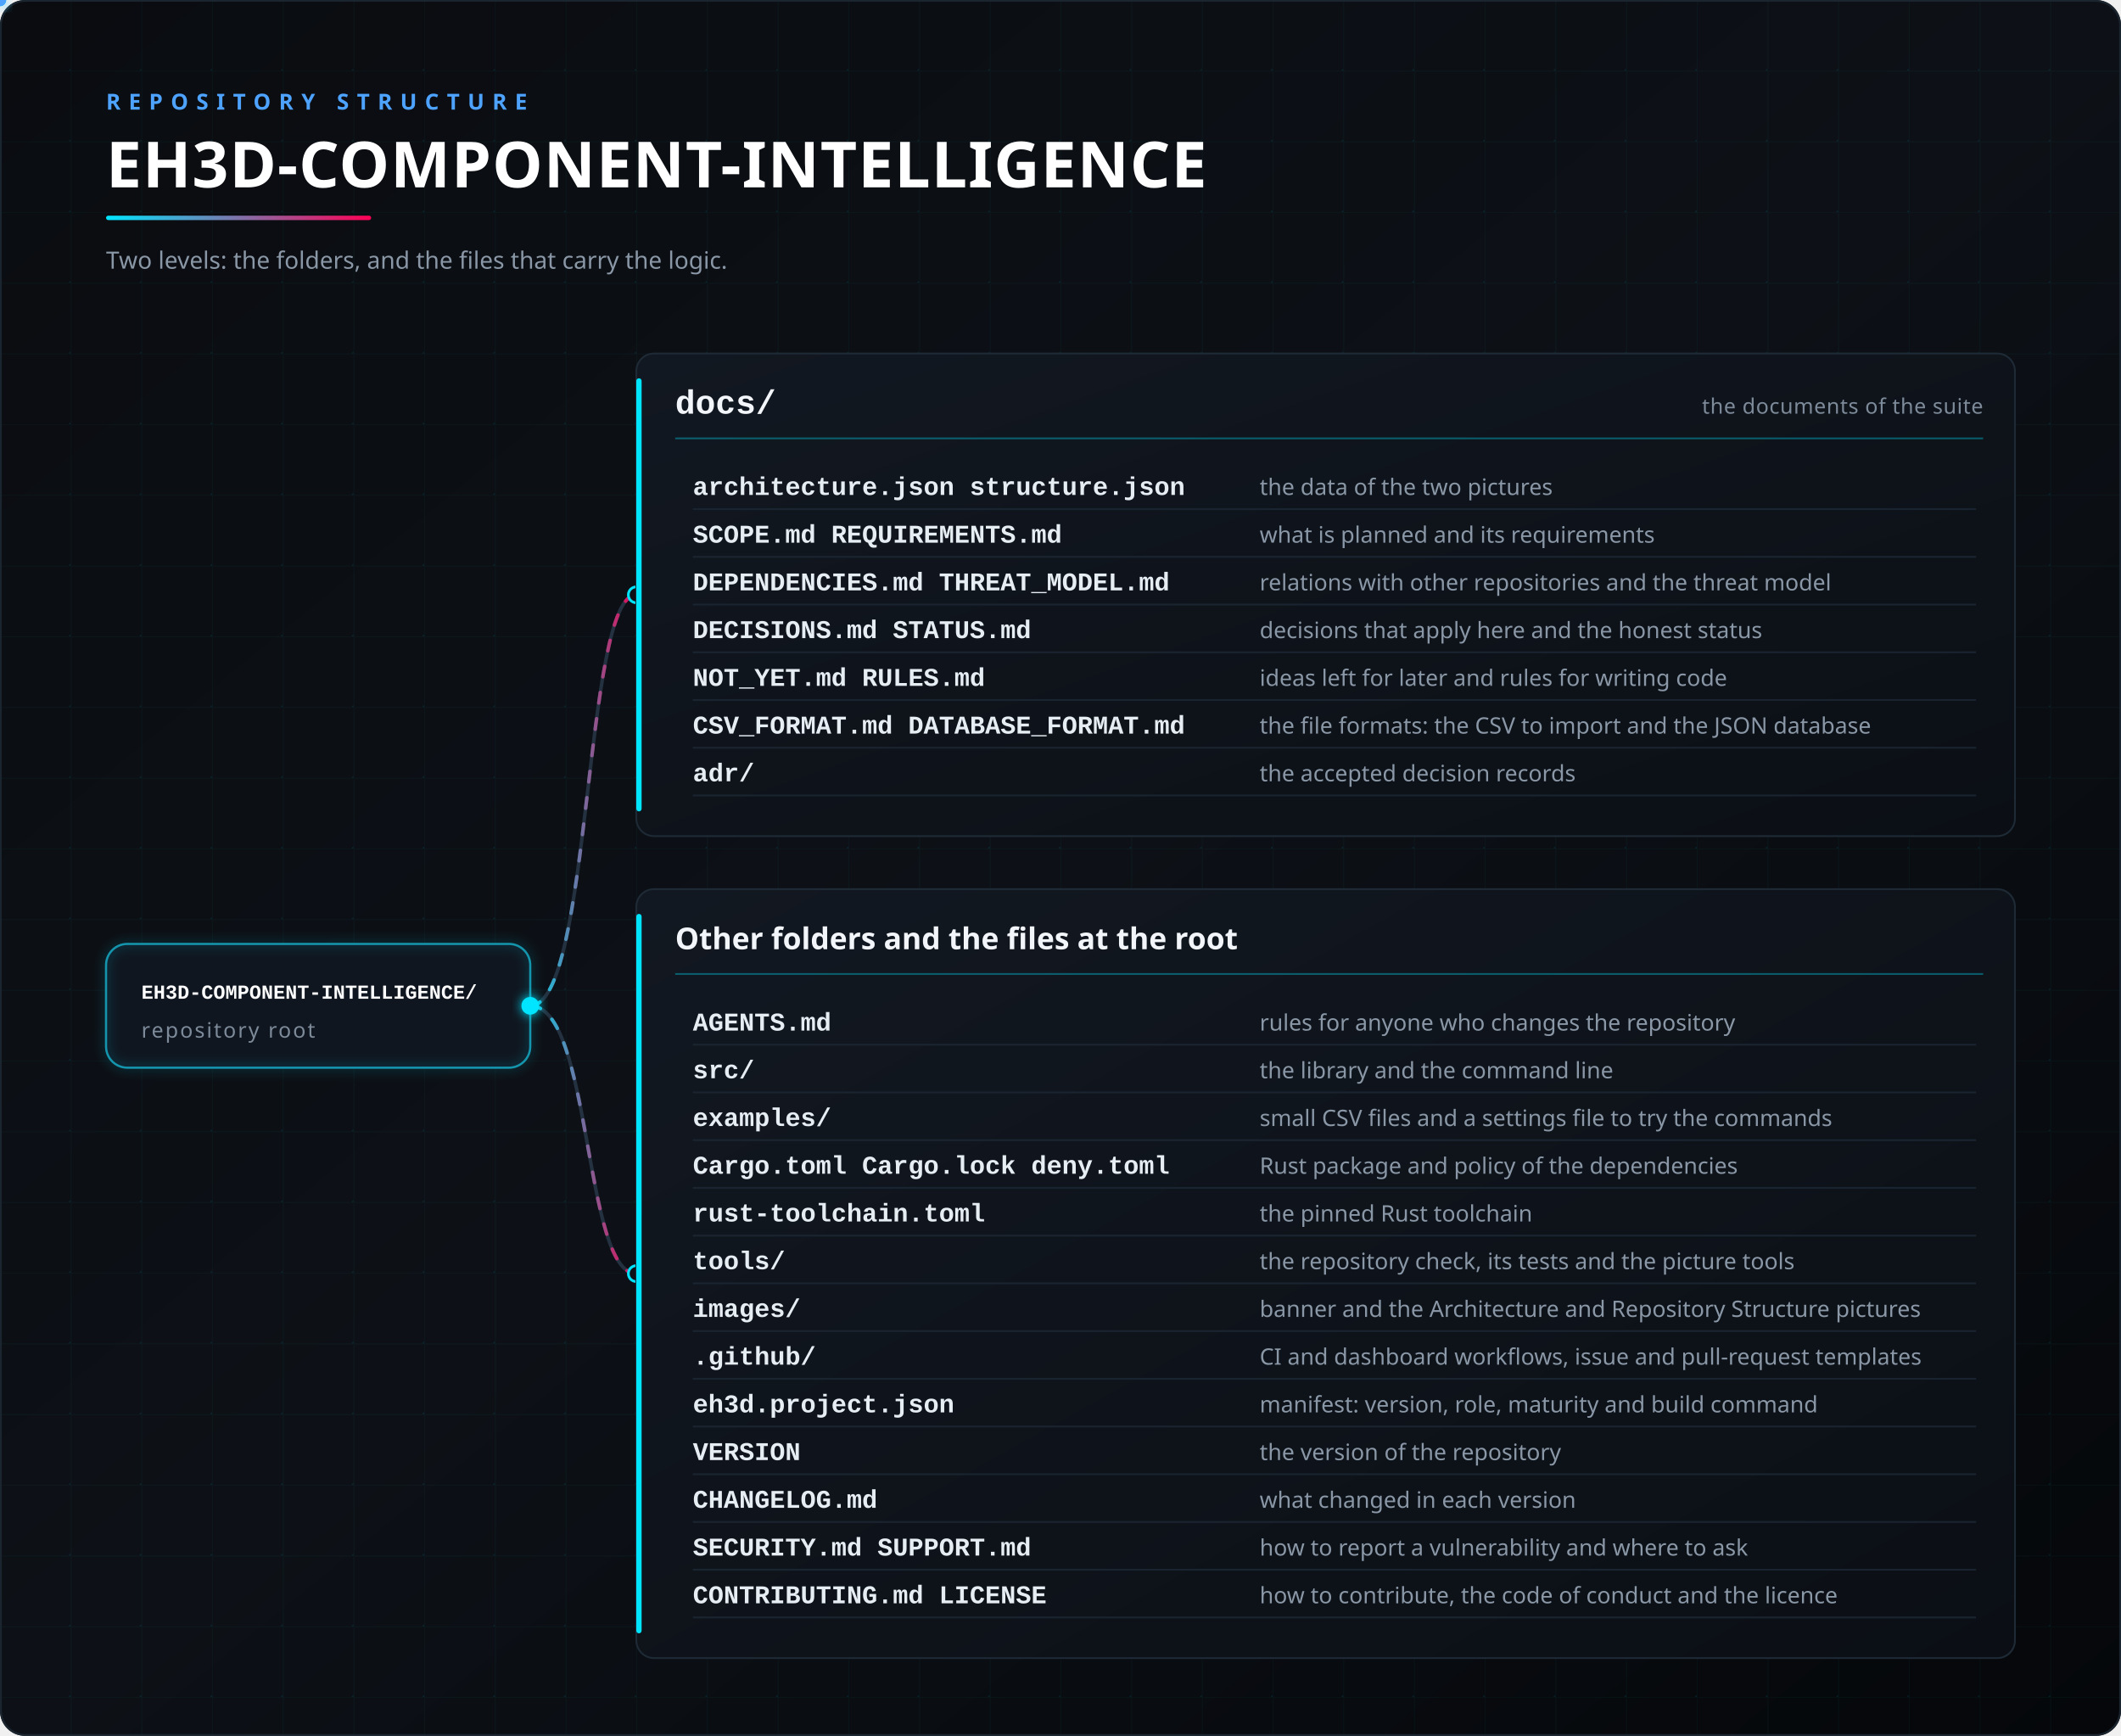
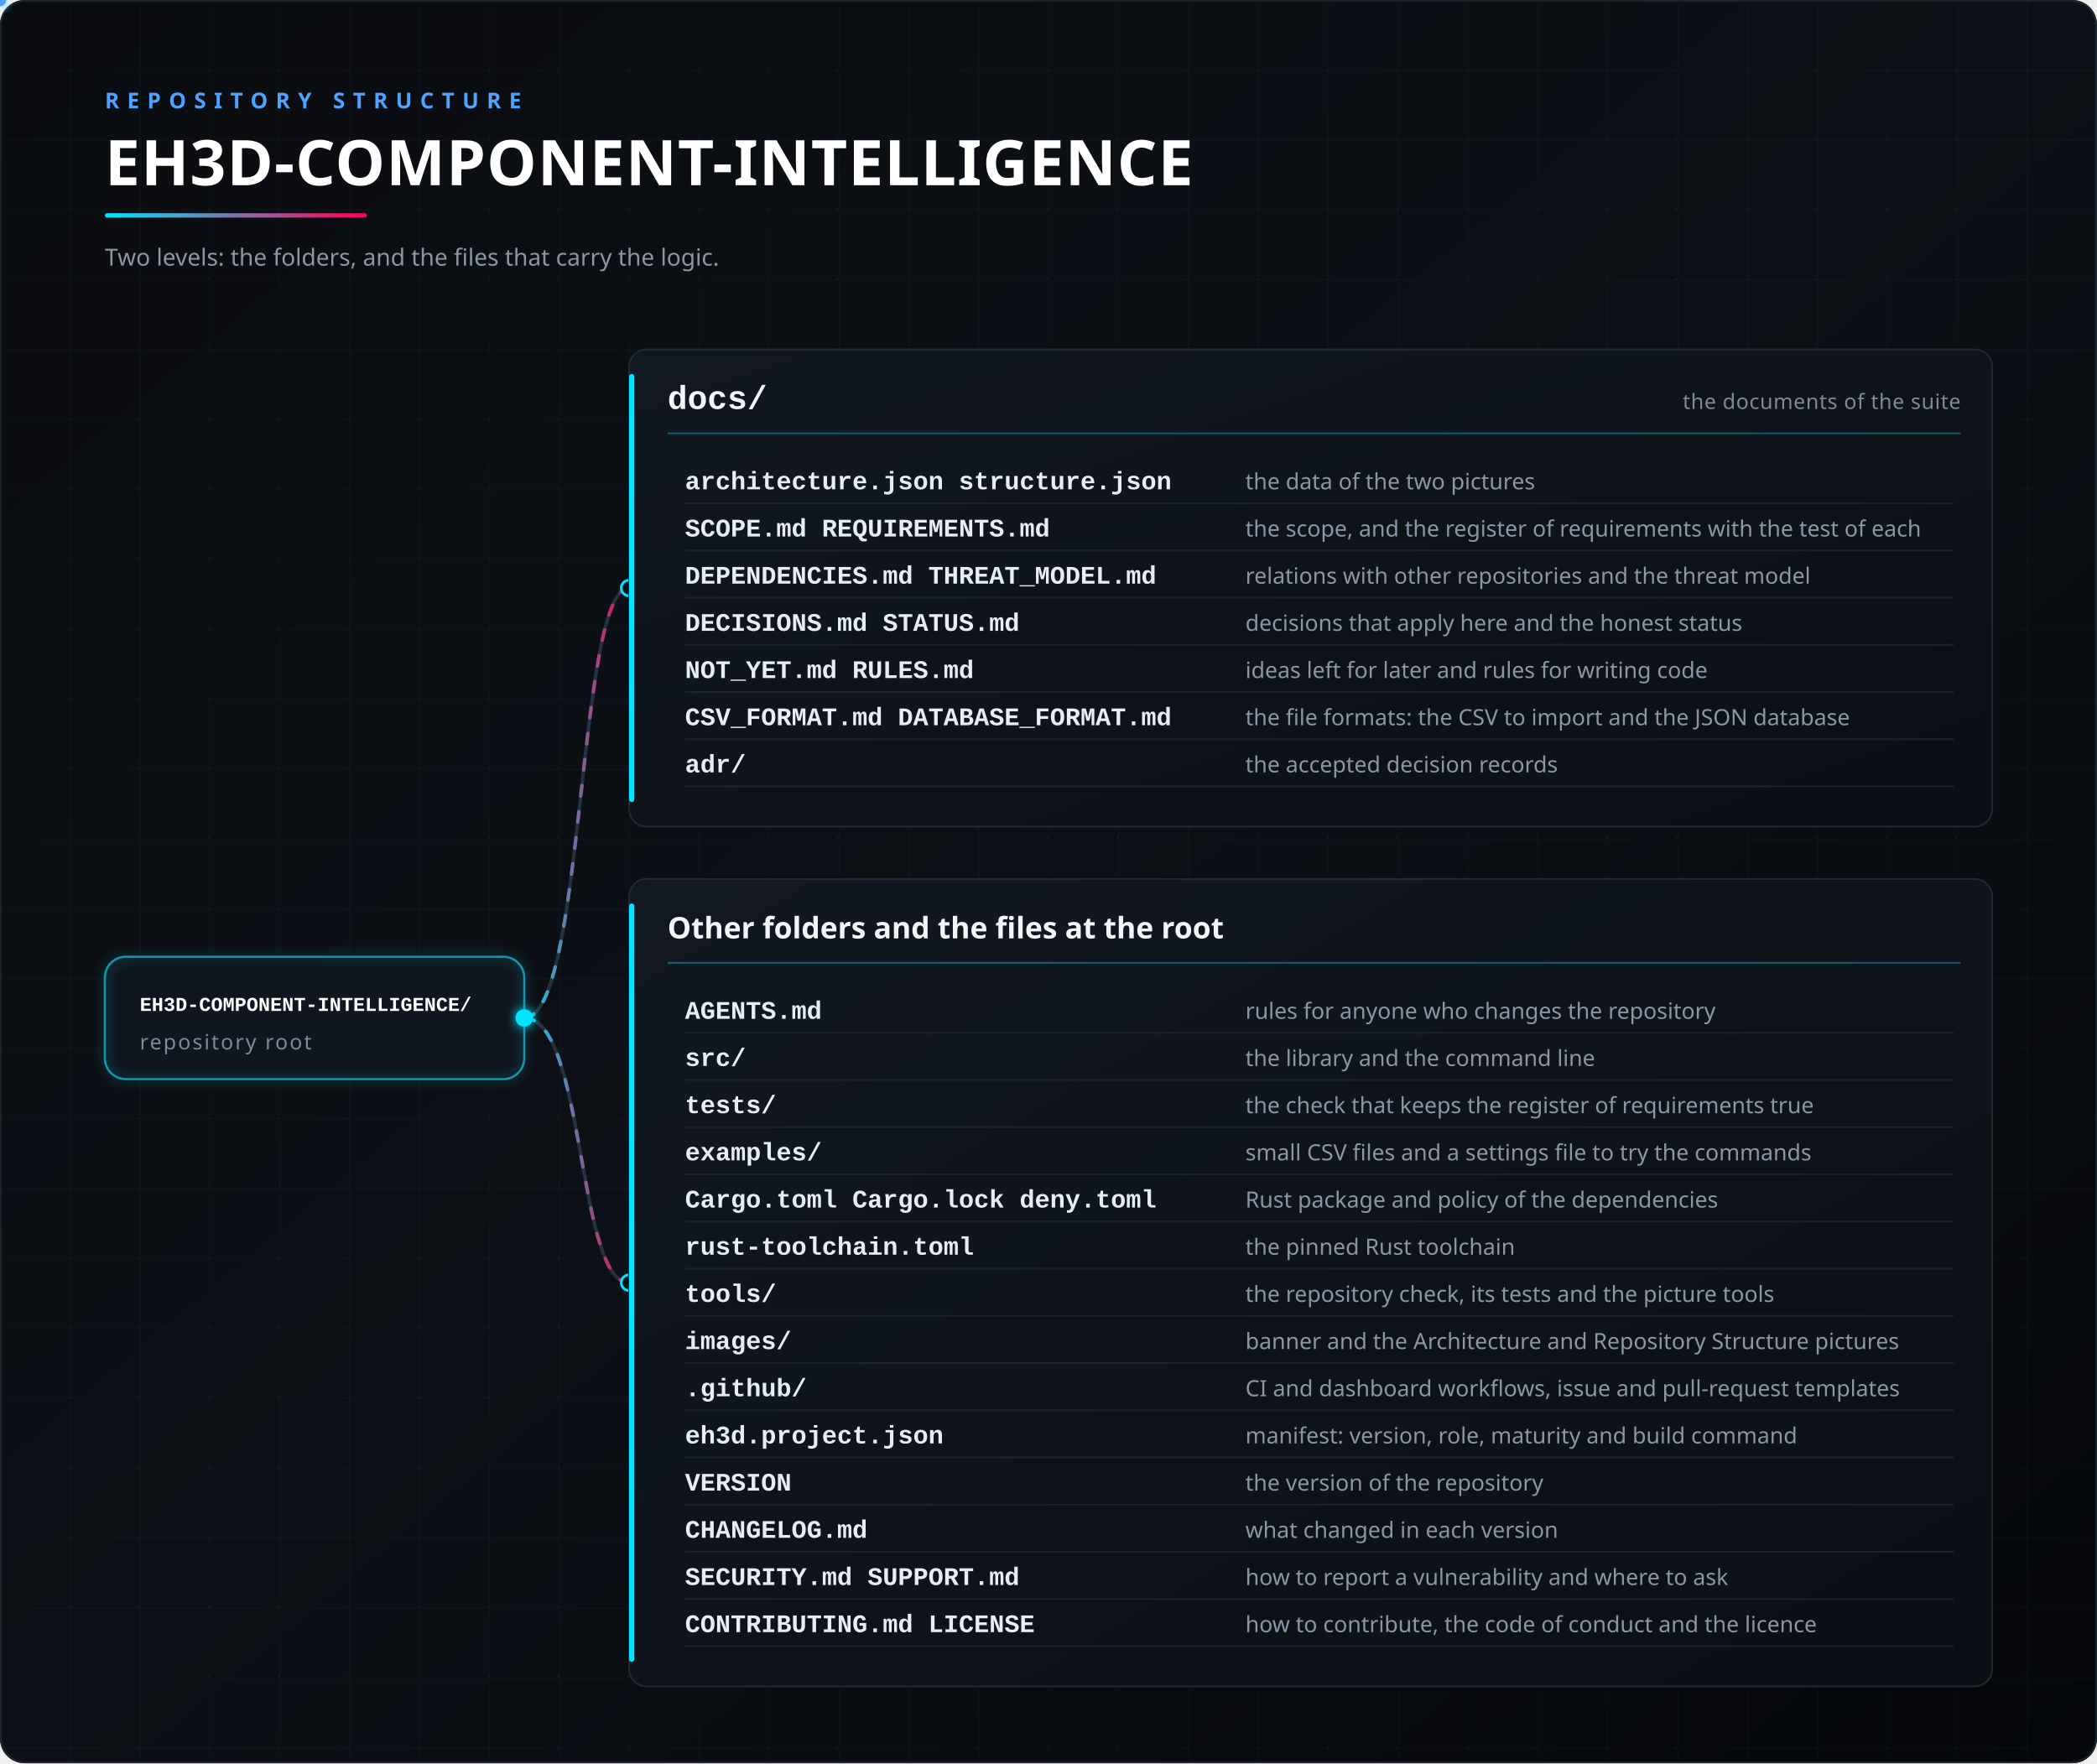
- <svg xmlns="http://www.w3.org/2000/svg" viewBox="0 0 1200 982" width="100%" role="img" aria-labelledby="t d">
+ <svg xmlns="http://www.w3.org/2000/svg" viewBox="0 0 1200 1009" width="100%" role="img" aria-labelledby="t d">
  <defs>
    <linearGradient id="bg" x1="0" y1="0" x2="1" y2="1">
      <stop offset="0" stop-color="#0A0C10" />
      <stop offset="0.5" stop-color="#0D1117" />
      <stop offset="1" stop-color="#05070A" />
    </linearGradient>
    <linearGradient id="card" x1="0" y1="0" x2="1" y2="1">
      <stop offset="0" stop-color="#121821" />
      <stop offset="1" stop-color="#0B0F15" />
    </linearGradient>
    <linearGradient id="line" x1="0" y1="0" x2="1" y2="0">
      <stop offset="0" stop-color="#00E5FF" />
      <stop offset="1" stop-color="#FF0055" />
    </linearGradient>
    <filter id="glow" x="-50%" y="-50%" width="200%" height="200%">
      <feGaussianBlur stdDeviation="3" result="b" />
      <feMerge>
        <feMergeNode in="b" />
        <feMergeNode in="SourceGraphic" />
      </feMerge>
    </filter>
    <pattern id="grid" width="40" height="40" patternUnits="userSpaceOnUse">
      <path d="M40 0H0V40" fill="none" stroke="#00E5FF" stroke-opacity="0.035" />
      <circle cx="40" cy="40" r="1" fill="#00E5FF" fill-opacity="0.09" />
    </pattern>
  </defs>
-   <rect width="1200" height="982" rx="14" fill="url(#bg)" />
-   <rect width="1200" height="982" rx="14" fill="url(#grid)" />
-   <rect x="0.5" y="0.5" width="1199" height="981" rx="14" fill="none" stroke="#1B2530" />
+   <rect width="1200" height="1009" rx="14" fill="url(#bg)" />
+   <rect width="1200" height="1009" rx="14" fill="url(#grid)" />
+   <rect x="0.5" y="0.5" width="1199" height="1008" rx="14" fill="none" stroke="#1B2530" />
  <text x="60" y="62" font-family="'Segoe UI','Noto Sans','Noto Sans CJK SC','Microsoft YaHei','Yu Gothic','Helvetica Neue',Helvetica,Arial,sans-serif" font-size="12.5" font-weight="600" fill="#4DA3FF" text-anchor="start" letter-spacing="4.5">REPOSITORY STRUCTURE</text>
  <text x="60" y="106" font-family="'Segoe UI','Noto Sans','Noto Sans CJK SC','Microsoft YaHei','Yu Gothic','Helvetica Neue',Helvetica,Arial,sans-serif" font-size="36" font-weight="700" fill="#FFFFFF" text-anchor="start" letter-spacing="0.5">EH3D-COMPONENT-INTELLIGENCE</text>
  <rect x="60" y="122" width="150" height="2.5" rx="1.25" fill="url(#line)">
    <animate attributeName="width" values="40;150;150" keyTimes="0;0.4;1" dur="3s" repeatCount="indefinite" />
  </rect>
  <text x="60" y="152" font-family="'Segoe UI','Noto Sans','Noto Sans CJK SC','Microsoft YaHei','Yu Gothic','Helvetica Neue',Helvetica,Arial,sans-serif" font-size="13.5" font-weight="400" fill="#8A97A6" text-anchor="start">Two levels: the folders, and the files that carry the logic.</text>
-   <path id="c0" d="M300,569 C335,569 330,336.5 360,336.5" fill="none" stroke="#243140" stroke-width="2" />
-   <path d="M300,569 C335,569 330,336.5 360,336.5" fill="none" stroke="url(#line)" stroke-width="2" stroke-linecap="round" stroke-dasharray="6 9" opacity="0.9">
+   <path id="c0" d="M300,582.5 C335,582.5 330,336.5 360,336.5" fill="none" stroke="#243140" stroke-width="2" />
+   <path d="M300,582.5 C335,582.5 330,336.5 360,336.5" fill="none" stroke="url(#line)" stroke-width="2" stroke-linecap="round" stroke-dasharray="6 9" opacity="0.9">
    <animate attributeName="stroke-dashoffset" from="0" to="-30" dur="1.6s" repeatCount="indefinite" />
  </path>
  <circle cx="360" cy="336.5" r="4.5" fill="#0D1117" stroke="#00E5FF" stroke-width="1.5" />
-   <path id="c1" d="M300,569 C335,569 330,720.5 360,720.5" fill="none" stroke="#243140" stroke-width="2" />
-   <path d="M300,569 C335,569 330,720.5 360,720.5" fill="none" stroke="url(#line)" stroke-width="2" stroke-linecap="round" stroke-dasharray="6 9" opacity="0.9">
+   <path id="c1" d="M300,582.5 C335,582.5 330,734 360,734" fill="none" stroke="#243140" stroke-width="2" />
+   <path d="M300,582.5 C335,582.5 330,734 360,734" fill="none" stroke="url(#line)" stroke-width="2" stroke-linecap="round" stroke-dasharray="6 9" opacity="0.9">
    <animate attributeName="stroke-dashoffset" from="0" to="-30" dur="1.6s" repeatCount="indefinite" />
  </path>
-   <circle cx="360" cy="720.5" r="4.5" fill="#0D1117" stroke="#00E5FF" stroke-width="1.5" />
+   <circle cx="360" cy="734" r="4.5" fill="#0D1117" stroke="#00E5FF" stroke-width="1.5" />
  <circle r="3.5" fill="#00E5FF" filter="url(#glow)">
    <animateMotion dur="3.4s" repeatCount="indefinite">
      <mpath href="#c0" />
    </animateMotion>
  </circle>
  <circle r="3.5" fill="#4DA3FF" filter="url(#glow)">
    <animateMotion dur="4.2s" repeatCount="indefinite">
      <mpath href="#c1" />
    </animateMotion>
  </circle>
-   <rect x="60" y="534" width="240" height="70" rx="12" fill="#0F1620" stroke="#2A3A4C" stroke-width="1.2" />
-   <rect x="60" y="534" width="240" height="70" rx="12" fill="none" stroke="#00E5FF" stroke-opacity="0.5" stroke-width="1.2" filter="url(#glow)">
+   <rect x="60" y="547.5" width="240" height="70" rx="12" fill="#0F1620" stroke="#2A3A4C" stroke-width="1.2" />
+   <rect x="60" y="547.5" width="240" height="70" rx="12" fill="none" stroke="#00E5FF" stroke-opacity="0.5" stroke-width="1.2" filter="url(#glow)">
    <animate attributeName="stroke-opacity" values="0.15;0.6;0.15" dur="3.6s" repeatCount="indefinite" />
  </rect>
-   <text x="80" y="565" font-family="'JetBrains Mono','Cascadia Code','SFMono-Regular',Consolas,'Liberation Mono',monospace" font-size="11.3" font-weight="700" fill="#FFFFFF" text-anchor="start">EH3D-COMPONENT-INTELLIGENCE/</text>
-   <text x="80" y="587" font-family="'Segoe UI','Noto Sans','Noto Sans CJK SC','Microsoft YaHei','Yu Gothic','Helvetica Neue',Helvetica,Arial,sans-serif" font-size="12" font-weight="400" fill="#7D8A99" text-anchor="start" letter-spacing="1">repository root</text>
-   <circle cx="300" cy="569" r="5" fill="#00E5FF" filter="url(#glow)" />
+   <text x="80" y="578.5" font-family="'JetBrains Mono','Cascadia Code','SFMono-Regular',Consolas,'Liberation Mono',monospace" font-size="11.3" font-weight="700" fill="#FFFFFF" text-anchor="start">EH3D-COMPONENT-INTELLIGENCE/</text>
+   <text x="80" y="600.5" font-family="'Segoe UI','Noto Sans','Noto Sans CJK SC','Microsoft YaHei','Yu Gothic','Helvetica Neue',Helvetica,Arial,sans-serif" font-size="12" font-weight="400" fill="#7D8A99" text-anchor="start" letter-spacing="1">repository root</text>
+   <circle cx="300" cy="582.5" r="5" fill="#00E5FF" filter="url(#glow)" />
  <rect x="360" y="200" width="780" height="273" rx="10" fill="url(#card)" stroke="#1E2A36" stroke-width="1" />
  <rect x="360" y="214" width="3" height="245" rx="1.5" fill="#00E5FF">
    <animate attributeName="opacity" values="0.55;1;0.55" dur="4s" begin="0s" repeatCount="indefinite" />
  </rect>
  <text x="382" y="234" font-family="'JetBrains Mono','Cascadia Code','SFMono-Regular',Consolas,'Liberation Mono',monospace" font-size="19" font-weight="700" fill="#F2F6FA" text-anchor="start">docs/</text>
  <text x="1122" y="234" font-family="'Segoe UI','Noto Sans','Noto Sans CJK SC','Microsoft YaHei','Yu Gothic','Helvetica Neue',Helvetica,Arial,sans-serif" font-size="12" font-weight="400" fill="#7D8A99" text-anchor="end" letter-spacing="0.3">the documents of the suite</text>
  <line x1="382" y1="248" x2="1122" y2="248" stroke="#00E5FF" stroke-opacity="0.35" stroke-width="1" />
  <text x="392" y="280" font-family="'JetBrains Mono','Cascadia Code','SFMono-Regular',Consolas,'Liberation Mono',monospace" font-size="14.5" font-weight="600" fill="#E6EDF3" text-anchor="start">architecture.json  structure.json</text>
  <text x="712.67" y="280" font-family="'Segoe UI','Noto Sans','Noto Sans CJK SC','Microsoft YaHei','Yu Gothic','Helvetica Neue',Helvetica,Arial,sans-serif" font-size="12.8" font-weight="400" fill="#8A97A6" text-anchor="start">the data of the two pictures</text>
  <line x1="392" y1="288" x2="1118" y2="288" stroke="#1A2430" stroke-width="1" />
  <text x="392" y="307" font-family="'JetBrains Mono','Cascadia Code','SFMono-Regular',Consolas,'Liberation Mono',monospace" font-size="14.5" font-weight="600" fill="#E6EDF3" text-anchor="start">SCOPE.md  REQUIREMENTS.md</text>
-   <text x="712.67" y="307" font-family="'Segoe UI','Noto Sans','Noto Sans CJK SC','Microsoft YaHei','Yu Gothic','Helvetica Neue',Helvetica,Arial,sans-serif" font-size="12.8" font-weight="400" fill="#8A97A6" text-anchor="start">what is planned and its requirements</text>
+   <text x="712.67" y="307" font-family="'Segoe UI','Noto Sans','Noto Sans CJK SC','Microsoft YaHei','Yu Gothic','Helvetica Neue',Helvetica,Arial,sans-serif" font-size="12.8" font-weight="400" fill="#8A97A6" text-anchor="start">the scope, and the register of requirements with the test of each</text>
  <line x1="392" y1="315" x2="1118" y2="315" stroke="#1A2430" stroke-width="1" />
  <text x="392" y="334" font-family="'JetBrains Mono','Cascadia Code','SFMono-Regular',Consolas,'Liberation Mono',monospace" font-size="14.5" font-weight="600" fill="#E6EDF3" text-anchor="start">DEPENDENCIES.md  THREAT_MODEL.md</text>
  <text x="712.67" y="334" font-family="'Segoe UI','Noto Sans','Noto Sans CJK SC','Microsoft YaHei','Yu Gothic','Helvetica Neue',Helvetica,Arial,sans-serif" font-size="12.8" font-weight="400" fill="#8A97A6" text-anchor="start">relations with other repositories and the threat model</text>
  <line x1="392" y1="342" x2="1118" y2="342" stroke="#1A2430" stroke-width="1" />
  <text x="392" y="361" font-family="'JetBrains Mono','Cascadia Code','SFMono-Regular',Consolas,'Liberation Mono',monospace" font-size="14.5" font-weight="600" fill="#E6EDF3" text-anchor="start">DECISIONS.md  STATUS.md</text>
  <text x="712.67" y="361" font-family="'Segoe UI','Noto Sans','Noto Sans CJK SC','Microsoft YaHei','Yu Gothic','Helvetica Neue',Helvetica,Arial,sans-serif" font-size="12.8" font-weight="400" fill="#8A97A6" text-anchor="start">decisions that apply here and the honest status</text>
  <line x1="392" y1="369" x2="1118" y2="369" stroke="#1A2430" stroke-width="1" />
  <text x="392" y="388" font-family="'JetBrains Mono','Cascadia Code','SFMono-Regular',Consolas,'Liberation Mono',monospace" font-size="14.5" font-weight="600" fill="#E6EDF3" text-anchor="start">NOT_YET.md  RULES.md</text>
  <text x="712.67" y="388" font-family="'Segoe UI','Noto Sans','Noto Sans CJK SC','Microsoft YaHei','Yu Gothic','Helvetica Neue',Helvetica,Arial,sans-serif" font-size="12.8" font-weight="400" fill="#8A97A6" text-anchor="start">ideas left for later and rules for writing code</text>
  <line x1="392" y1="396" x2="1118" y2="396" stroke="#1A2430" stroke-width="1" />
  <text x="392" y="415" font-family="'JetBrains Mono','Cascadia Code','SFMono-Regular',Consolas,'Liberation Mono',monospace" font-size="14.5" font-weight="600" fill="#E6EDF3" text-anchor="start">CSV_FORMAT.md  DATABASE_FORMAT.md</text>
  <text x="712.67" y="415" font-family="'Segoe UI','Noto Sans','Noto Sans CJK SC','Microsoft YaHei','Yu Gothic','Helvetica Neue',Helvetica,Arial,sans-serif" font-size="12.8" font-weight="400" fill="#8A97A6" text-anchor="start">the file formats: the CSV to import and the JSON database</text>
  <line x1="392" y1="423" x2="1118" y2="423" stroke="#1A2430" stroke-width="1" />
  <text x="392" y="442" font-family="'JetBrains Mono','Cascadia Code','SFMono-Regular',Consolas,'Liberation Mono',monospace" font-size="14.5" font-weight="600" fill="#E6EDF3" text-anchor="start">adr/</text>
  <text x="712.67" y="442" font-family="'Segoe UI','Noto Sans','Noto Sans CJK SC','Microsoft YaHei','Yu Gothic','Helvetica Neue',Helvetica,Arial,sans-serif" font-size="12.8" font-weight="400" fill="#8A97A6" text-anchor="start">the accepted decision records</text>
  <line x1="392" y1="450" x2="1118" y2="450" stroke="#1A2430" stroke-width="1" />
-   <rect x="360" y="503" width="780" height="435" rx="10" fill="url(#card)" stroke="#1E2A36" stroke-width="1" />
-   <rect x="360" y="517" width="3" height="407" rx="1.5" fill="#00E5FF">
+   <rect x="360" y="503" width="780" height="462" rx="10" fill="url(#card)" stroke="#1E2A36" stroke-width="1" />
+   <rect x="360" y="517" width="3" height="434" rx="1.5" fill="#00E5FF">
    <animate attributeName="opacity" values="0.55;1;0.55" dur="4s" begin="0.6s" repeatCount="indefinite" />
  </rect>
  <text x="382" y="537" font-family="'Segoe UI','Noto Sans','Noto Sans CJK SC','Microsoft YaHei','Yu Gothic','Helvetica Neue',Helvetica,Arial,sans-serif" font-size="17" font-weight="700" fill="#F2F6FA" text-anchor="start">Other folders and the files at the root</text>
  <line x1="382" y1="551" x2="1122" y2="551" stroke="#00E5FF" stroke-opacity="0.35" stroke-width="1" />
  <text x="392" y="583" font-family="'JetBrains Mono','Cascadia Code','SFMono-Regular',Consolas,'Liberation Mono',monospace" font-size="14.5" font-weight="600" fill="#E6EDF3" text-anchor="start">AGENTS.md</text>
  <text x="712.67" y="583" font-family="'Segoe UI','Noto Sans','Noto Sans CJK SC','Microsoft YaHei','Yu Gothic','Helvetica Neue',Helvetica,Arial,sans-serif" font-size="12.8" font-weight="400" fill="#8A97A6" text-anchor="start">rules for anyone who changes the repository</text>
  <line x1="392" y1="591" x2="1118" y2="591" stroke="#1A2430" stroke-width="1" />
  <text x="392" y="610" font-family="'JetBrains Mono','Cascadia Code','SFMono-Regular',Consolas,'Liberation Mono',monospace" font-size="14.5" font-weight="600" fill="#E6EDF3" text-anchor="start">src/</text>
  <text x="712.67" y="610" font-family="'Segoe UI','Noto Sans','Noto Sans CJK SC','Microsoft YaHei','Yu Gothic','Helvetica Neue',Helvetica,Arial,sans-serif" font-size="12.8" font-weight="400" fill="#8A97A6" text-anchor="start">the library and the command line</text>
  <line x1="392" y1="618" x2="1118" y2="618" stroke="#1A2430" stroke-width="1" />
-   <text x="392" y="637" font-family="'JetBrains Mono','Cascadia Code','SFMono-Regular',Consolas,'Liberation Mono',monospace" font-size="14.5" font-weight="600" fill="#E6EDF3" text-anchor="start">examples/</text>
-   <text x="712.67" y="637" font-family="'Segoe UI','Noto Sans','Noto Sans CJK SC','Microsoft YaHei','Yu Gothic','Helvetica Neue',Helvetica,Arial,sans-serif" font-size="12.8" font-weight="400" fill="#8A97A6" text-anchor="start">small CSV files and a settings file to try the commands</text>
+   <text x="392" y="637" font-family="'JetBrains Mono','Cascadia Code','SFMono-Regular',Consolas,'Liberation Mono',monospace" font-size="14.5" font-weight="600" fill="#E6EDF3" text-anchor="start">tests/</text>
+   <text x="712.67" y="637" font-family="'Segoe UI','Noto Sans','Noto Sans CJK SC','Microsoft YaHei','Yu Gothic','Helvetica Neue',Helvetica,Arial,sans-serif" font-size="12.8" font-weight="400" fill="#8A97A6" text-anchor="start">the check that keeps the register of requirements true</text>
  <line x1="392" y1="645" x2="1118" y2="645" stroke="#1A2430" stroke-width="1" />
-   <text x="392" y="664" font-family="'JetBrains Mono','Cascadia Code','SFMono-Regular',Consolas,'Liberation Mono',monospace" font-size="14.5" font-weight="600" fill="#E6EDF3" text-anchor="start">Cargo.toml  Cargo.lock  deny.toml</text>
-   <text x="712.67" y="664" font-family="'Segoe UI','Noto Sans','Noto Sans CJK SC','Microsoft YaHei','Yu Gothic','Helvetica Neue',Helvetica,Arial,sans-serif" font-size="12.8" font-weight="400" fill="#8A97A6" text-anchor="start">Rust package and policy of the dependencies</text>
+   <text x="392" y="664" font-family="'JetBrains Mono','Cascadia Code','SFMono-Regular',Consolas,'Liberation Mono',monospace" font-size="14.5" font-weight="600" fill="#E6EDF3" text-anchor="start">examples/</text>
+   <text x="712.67" y="664" font-family="'Segoe UI','Noto Sans','Noto Sans CJK SC','Microsoft YaHei','Yu Gothic','Helvetica Neue',Helvetica,Arial,sans-serif" font-size="12.8" font-weight="400" fill="#8A97A6" text-anchor="start">small CSV files and a settings file to try the commands</text>
  <line x1="392" y1="672" x2="1118" y2="672" stroke="#1A2430" stroke-width="1" />
-   <text x="392" y="691" font-family="'JetBrains Mono','Cascadia Code','SFMono-Regular',Consolas,'Liberation Mono',monospace" font-size="14.5" font-weight="600" fill="#E6EDF3" text-anchor="start">rust-toolchain.toml</text>
-   <text x="712.67" y="691" font-family="'Segoe UI','Noto Sans','Noto Sans CJK SC','Microsoft YaHei','Yu Gothic','Helvetica Neue',Helvetica,Arial,sans-serif" font-size="12.8" font-weight="400" fill="#8A97A6" text-anchor="start">the pinned Rust toolchain</text>
+   <text x="392" y="691" font-family="'JetBrains Mono','Cascadia Code','SFMono-Regular',Consolas,'Liberation Mono',monospace" font-size="14.5" font-weight="600" fill="#E6EDF3" text-anchor="start">Cargo.toml  Cargo.lock  deny.toml</text>
+   <text x="712.67" y="691" font-family="'Segoe UI','Noto Sans','Noto Sans CJK SC','Microsoft YaHei','Yu Gothic','Helvetica Neue',Helvetica,Arial,sans-serif" font-size="12.8" font-weight="400" fill="#8A97A6" text-anchor="start">Rust package and policy of the dependencies</text>
  <line x1="392" y1="699" x2="1118" y2="699" stroke="#1A2430" stroke-width="1" />
-   <text x="392" y="718" font-family="'JetBrains Mono','Cascadia Code','SFMono-Regular',Consolas,'Liberation Mono',monospace" font-size="14.5" font-weight="600" fill="#E6EDF3" text-anchor="start">tools/</text>
-   <text x="712.67" y="718" font-family="'Segoe UI','Noto Sans','Noto Sans CJK SC','Microsoft YaHei','Yu Gothic','Helvetica Neue',Helvetica,Arial,sans-serif" font-size="12.8" font-weight="400" fill="#8A97A6" text-anchor="start">the repository check, its tests and the picture tools</text>
+   <text x="392" y="718" font-family="'JetBrains Mono','Cascadia Code','SFMono-Regular',Consolas,'Liberation Mono',monospace" font-size="14.5" font-weight="600" fill="#E6EDF3" text-anchor="start">rust-toolchain.toml</text>
+   <text x="712.67" y="718" font-family="'Segoe UI','Noto Sans','Noto Sans CJK SC','Microsoft YaHei','Yu Gothic','Helvetica Neue',Helvetica,Arial,sans-serif" font-size="12.8" font-weight="400" fill="#8A97A6" text-anchor="start">the pinned Rust toolchain</text>
  <line x1="392" y1="726" x2="1118" y2="726" stroke="#1A2430" stroke-width="1" />
-   <text x="392" y="745" font-family="'JetBrains Mono','Cascadia Code','SFMono-Regular',Consolas,'Liberation Mono',monospace" font-size="14.5" font-weight="600" fill="#E6EDF3" text-anchor="start">images/</text>
-   <text x="712.67" y="745" font-family="'Segoe UI','Noto Sans','Noto Sans CJK SC','Microsoft YaHei','Yu Gothic','Helvetica Neue',Helvetica,Arial,sans-serif" font-size="12.8" font-weight="400" fill="#8A97A6" text-anchor="start">banner and the Architecture and Repository Structure pictures</text>
+   <text x="392" y="745" font-family="'JetBrains Mono','Cascadia Code','SFMono-Regular',Consolas,'Liberation Mono',monospace" font-size="14.5" font-weight="600" fill="#E6EDF3" text-anchor="start">tools/</text>
+   <text x="712.67" y="745" font-family="'Segoe UI','Noto Sans','Noto Sans CJK SC','Microsoft YaHei','Yu Gothic','Helvetica Neue',Helvetica,Arial,sans-serif" font-size="12.8" font-weight="400" fill="#8A97A6" text-anchor="start">the repository check, its tests and the picture tools</text>
  <line x1="392" y1="753" x2="1118" y2="753" stroke="#1A2430" stroke-width="1" />
-   <text x="392" y="772" font-family="'JetBrains Mono','Cascadia Code','SFMono-Regular',Consolas,'Liberation Mono',monospace" font-size="14.5" font-weight="600" fill="#E6EDF3" text-anchor="start">.github/</text>
-   <text x="712.67" y="772" font-family="'Segoe UI','Noto Sans','Noto Sans CJK SC','Microsoft YaHei','Yu Gothic','Helvetica Neue',Helvetica,Arial,sans-serif" font-size="12.8" font-weight="400" fill="#8A97A6" text-anchor="start">CI and dashboard workflows, issue and pull-request templates</text>
+   <text x="392" y="772" font-family="'JetBrains Mono','Cascadia Code','SFMono-Regular',Consolas,'Liberation Mono',monospace" font-size="14.5" font-weight="600" fill="#E6EDF3" text-anchor="start">images/</text>
+   <text x="712.67" y="772" font-family="'Segoe UI','Noto Sans','Noto Sans CJK SC','Microsoft YaHei','Yu Gothic','Helvetica Neue',Helvetica,Arial,sans-serif" font-size="12.8" font-weight="400" fill="#8A97A6" text-anchor="start">banner and the Architecture and Repository Structure pictures</text>
  <line x1="392" y1="780" x2="1118" y2="780" stroke="#1A2430" stroke-width="1" />
-   <text x="392" y="799" font-family="'JetBrains Mono','Cascadia Code','SFMono-Regular',Consolas,'Liberation Mono',monospace" font-size="14.5" font-weight="600" fill="#E6EDF3" text-anchor="start">eh3d.project.json</text>
-   <text x="712.67" y="799" font-family="'Segoe UI','Noto Sans','Noto Sans CJK SC','Microsoft YaHei','Yu Gothic','Helvetica Neue',Helvetica,Arial,sans-serif" font-size="12.8" font-weight="400" fill="#8A97A6" text-anchor="start">manifest: version, role, maturity and build command</text>
+   <text x="392" y="799" font-family="'JetBrains Mono','Cascadia Code','SFMono-Regular',Consolas,'Liberation Mono',monospace" font-size="14.5" font-weight="600" fill="#E6EDF3" text-anchor="start">.github/</text>
+   <text x="712.67" y="799" font-family="'Segoe UI','Noto Sans','Noto Sans CJK SC','Microsoft YaHei','Yu Gothic','Helvetica Neue',Helvetica,Arial,sans-serif" font-size="12.8" font-weight="400" fill="#8A97A6" text-anchor="start">CI and dashboard workflows, issue and pull-request templates</text>
  <line x1="392" y1="807" x2="1118" y2="807" stroke="#1A2430" stroke-width="1" />
-   <text x="392" y="826" font-family="'JetBrains Mono','Cascadia Code','SFMono-Regular',Consolas,'Liberation Mono',monospace" font-size="14.5" font-weight="600" fill="#E6EDF3" text-anchor="start">VERSION</text>
-   <text x="712.67" y="826" font-family="'Segoe UI','Noto Sans','Noto Sans CJK SC','Microsoft YaHei','Yu Gothic','Helvetica Neue',Helvetica,Arial,sans-serif" font-size="12.8" font-weight="400" fill="#8A97A6" text-anchor="start">the version of the repository</text>
+   <text x="392" y="826" font-family="'JetBrains Mono','Cascadia Code','SFMono-Regular',Consolas,'Liberation Mono',monospace" font-size="14.5" font-weight="600" fill="#E6EDF3" text-anchor="start">eh3d.project.json</text>
+   <text x="712.67" y="826" font-family="'Segoe UI','Noto Sans','Noto Sans CJK SC','Microsoft YaHei','Yu Gothic','Helvetica Neue',Helvetica,Arial,sans-serif" font-size="12.8" font-weight="400" fill="#8A97A6" text-anchor="start">manifest: version, role, maturity and build command</text>
  <line x1="392" y1="834" x2="1118" y2="834" stroke="#1A2430" stroke-width="1" />
-   <text x="392" y="853" font-family="'JetBrains Mono','Cascadia Code','SFMono-Regular',Consolas,'Liberation Mono',monospace" font-size="14.5" font-weight="600" fill="#E6EDF3" text-anchor="start">CHANGELOG.md</text>
-   <text x="712.67" y="853" font-family="'Segoe UI','Noto Sans','Noto Sans CJK SC','Microsoft YaHei','Yu Gothic','Helvetica Neue',Helvetica,Arial,sans-serif" font-size="12.8" font-weight="400" fill="#8A97A6" text-anchor="start">what changed in each version</text>
+   <text x="392" y="853" font-family="'JetBrains Mono','Cascadia Code','SFMono-Regular',Consolas,'Liberation Mono',monospace" font-size="14.5" font-weight="600" fill="#E6EDF3" text-anchor="start">VERSION</text>
+   <text x="712.67" y="853" font-family="'Segoe UI','Noto Sans','Noto Sans CJK SC','Microsoft YaHei','Yu Gothic','Helvetica Neue',Helvetica,Arial,sans-serif" font-size="12.8" font-weight="400" fill="#8A97A6" text-anchor="start">the version of the repository</text>
  <line x1="392" y1="861" x2="1118" y2="861" stroke="#1A2430" stroke-width="1" />
-   <text x="392" y="880" font-family="'JetBrains Mono','Cascadia Code','SFMono-Regular',Consolas,'Liberation Mono',monospace" font-size="14.5" font-weight="600" fill="#E6EDF3" text-anchor="start">SECURITY.md  SUPPORT.md</text>
-   <text x="712.67" y="880" font-family="'Segoe UI','Noto Sans','Noto Sans CJK SC','Microsoft YaHei','Yu Gothic','Helvetica Neue',Helvetica,Arial,sans-serif" font-size="12.8" font-weight="400" fill="#8A97A6" text-anchor="start">how to report a vulnerability and where to ask</text>
+   <text x="392" y="880" font-family="'JetBrains Mono','Cascadia Code','SFMono-Regular',Consolas,'Liberation Mono',monospace" font-size="14.5" font-weight="600" fill="#E6EDF3" text-anchor="start">CHANGELOG.md</text>
+   <text x="712.67" y="880" font-family="'Segoe UI','Noto Sans','Noto Sans CJK SC','Microsoft YaHei','Yu Gothic','Helvetica Neue',Helvetica,Arial,sans-serif" font-size="12.8" font-weight="400" fill="#8A97A6" text-anchor="start">what changed in each version</text>
  <line x1="392" y1="888" x2="1118" y2="888" stroke="#1A2430" stroke-width="1" />
-   <text x="392" y="907" font-family="'JetBrains Mono','Cascadia Code','SFMono-Regular',Consolas,'Liberation Mono',monospace" font-size="14.5" font-weight="600" fill="#E6EDF3" text-anchor="start">CONTRIBUTING.md  LICENSE</text>
-   <text x="712.67" y="907" font-family="'Segoe UI','Noto Sans','Noto Sans CJK SC','Microsoft YaHei','Yu Gothic','Helvetica Neue',Helvetica,Arial,sans-serif" font-size="12.8" font-weight="400" fill="#8A97A6" text-anchor="start">how to contribute, the code of conduct and the licence</text>
+   <text x="392" y="907" font-family="'JetBrains Mono','Cascadia Code','SFMono-Regular',Consolas,'Liberation Mono',monospace" font-size="14.5" font-weight="600" fill="#E6EDF3" text-anchor="start">SECURITY.md  SUPPORT.md</text>
+   <text x="712.67" y="907" font-family="'Segoe UI','Noto Sans','Noto Sans CJK SC','Microsoft YaHei','Yu Gothic','Helvetica Neue',Helvetica,Arial,sans-serif" font-size="12.8" font-weight="400" fill="#8A97A6" text-anchor="start">how to report a vulnerability and where to ask</text>
  <line x1="392" y1="915" x2="1118" y2="915" stroke="#1A2430" stroke-width="1" />
+   <text x="392" y="934" font-family="'JetBrains Mono','Cascadia Code','SFMono-Regular',Consolas,'Liberation Mono',monospace" font-size="14.5" font-weight="600" fill="#E6EDF3" text-anchor="start">CONTRIBUTING.md  LICENSE</text>
+   <text x="712.67" y="934" font-family="'Segoe UI','Noto Sans','Noto Sans CJK SC','Microsoft YaHei','Yu Gothic','Helvetica Neue',Helvetica,Arial,sans-serif" font-size="12.8" font-weight="400" fill="#8A97A6" text-anchor="start">how to contribute, the code of conduct and the licence</text>
+   <line x1="392" y1="942" x2="1118" y2="942" stroke="#1A2430" stroke-width="1" />
</svg>
